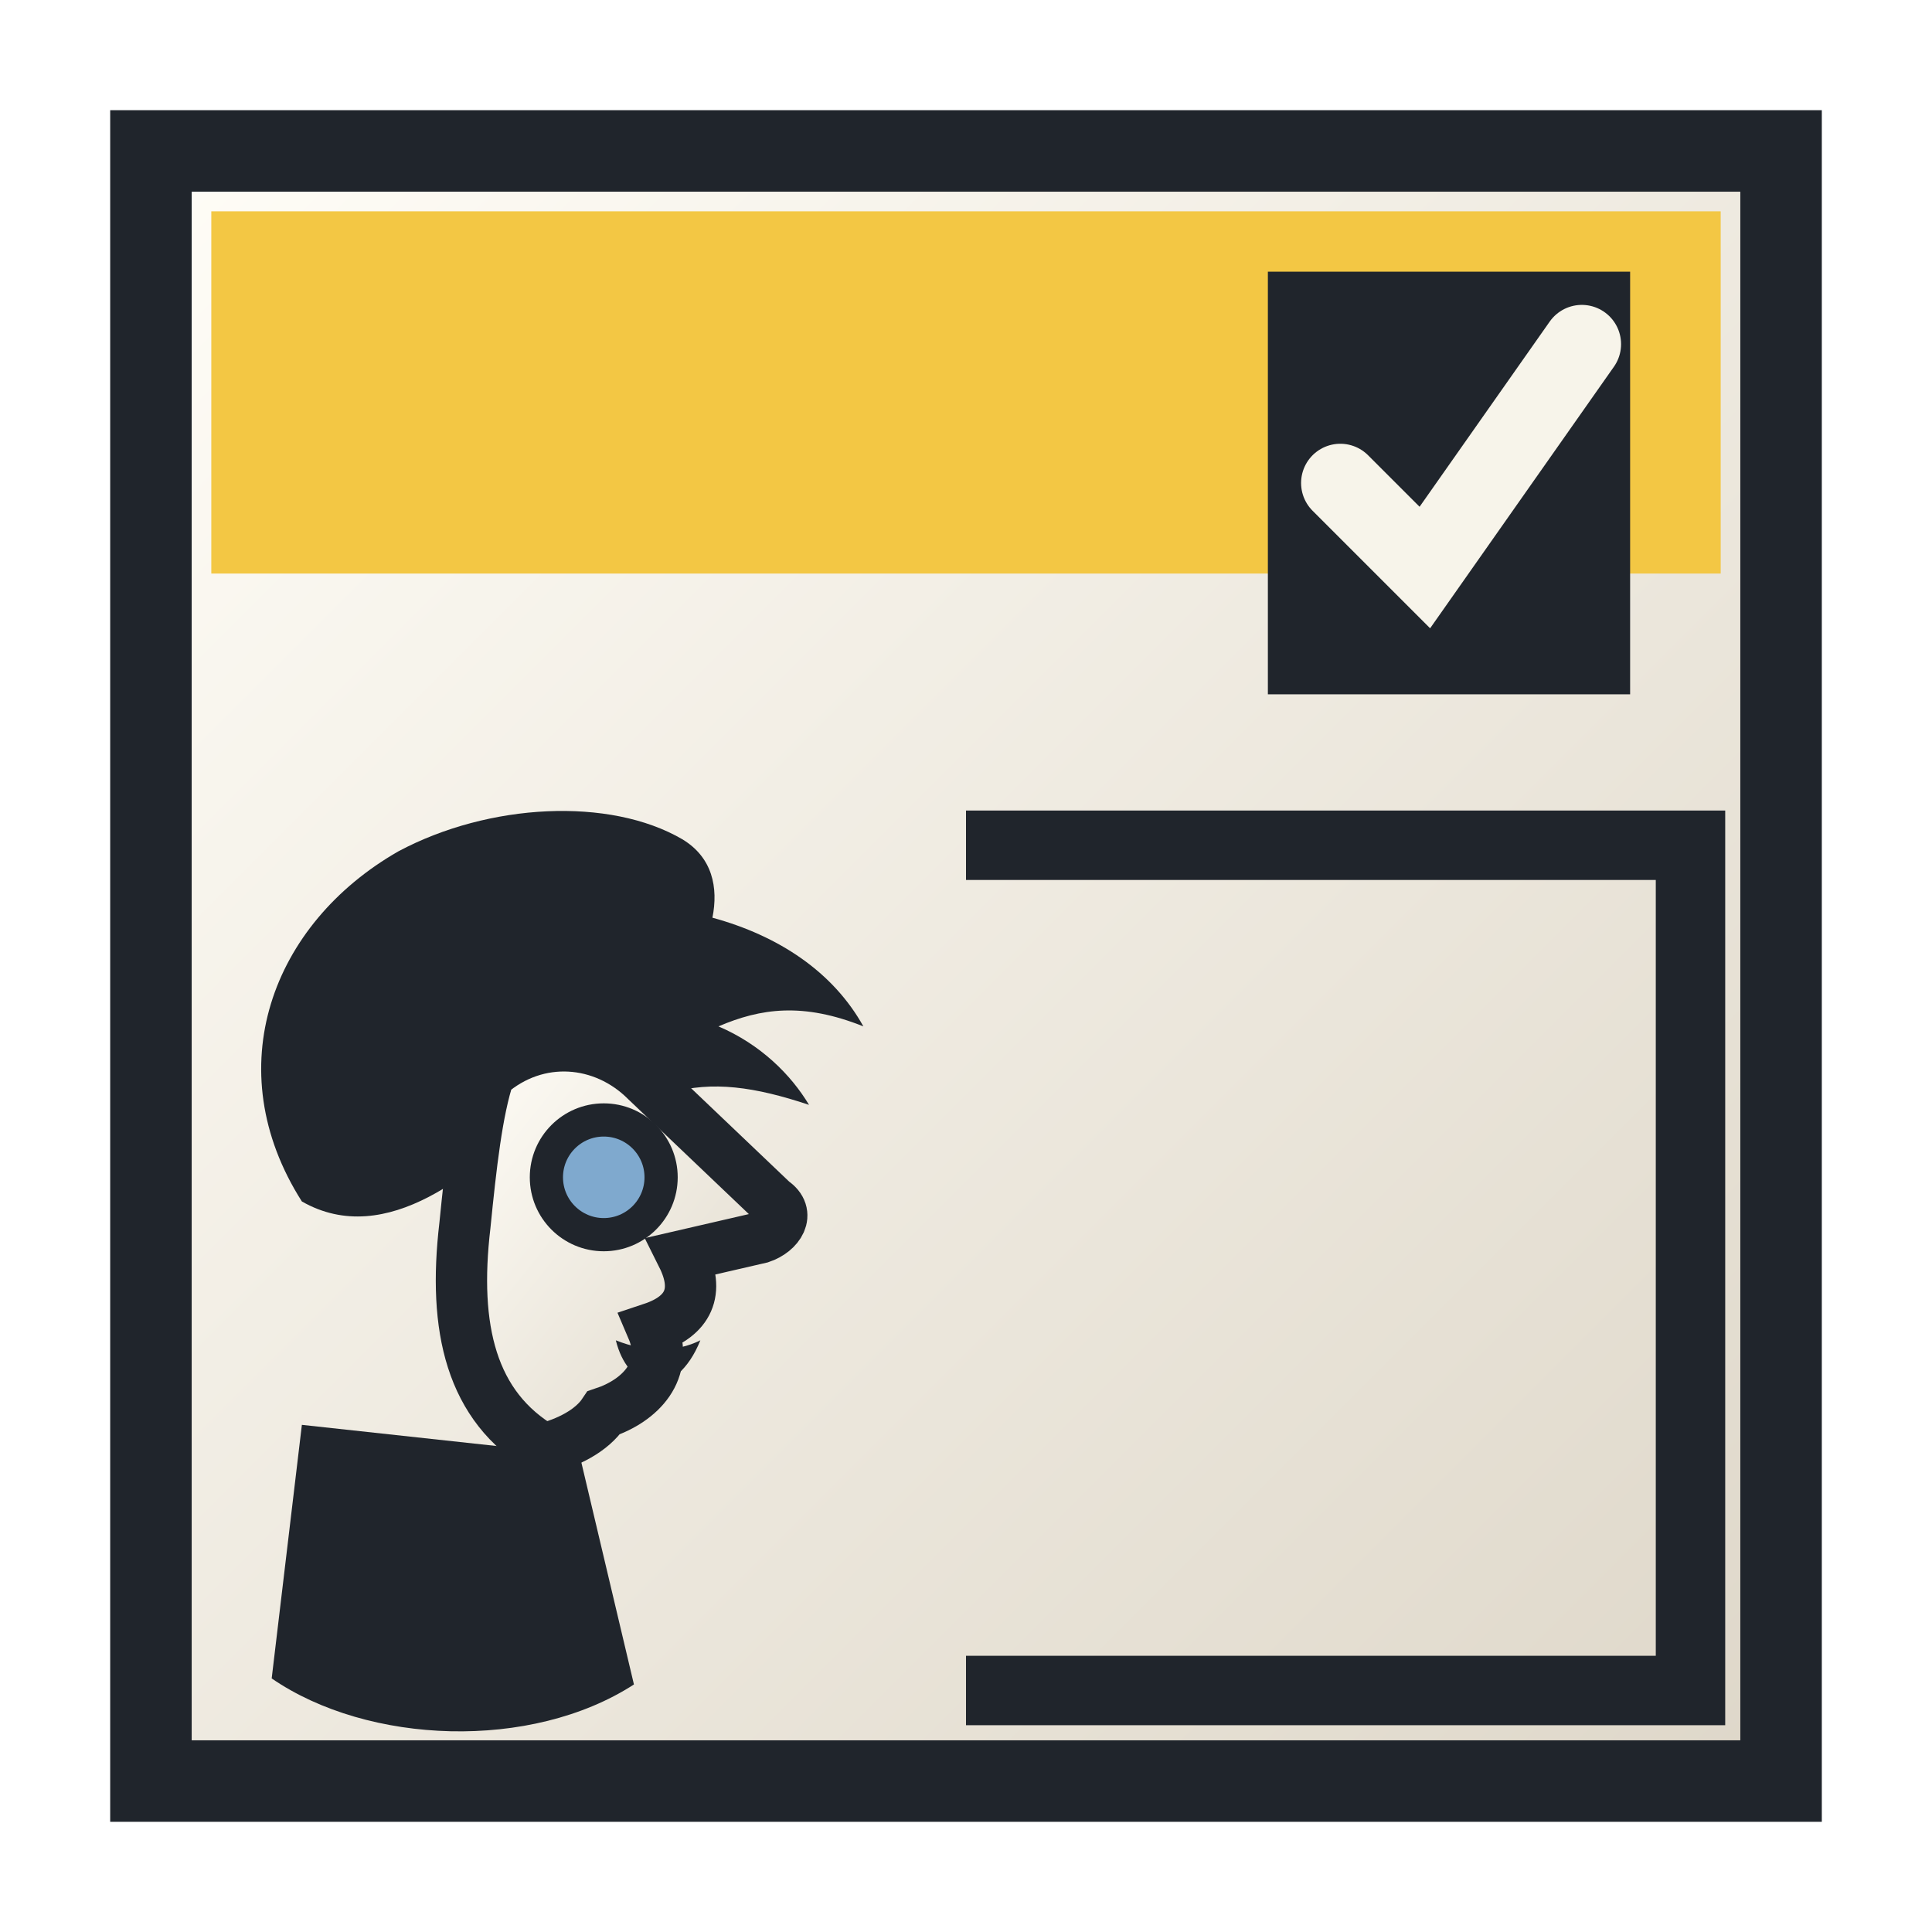
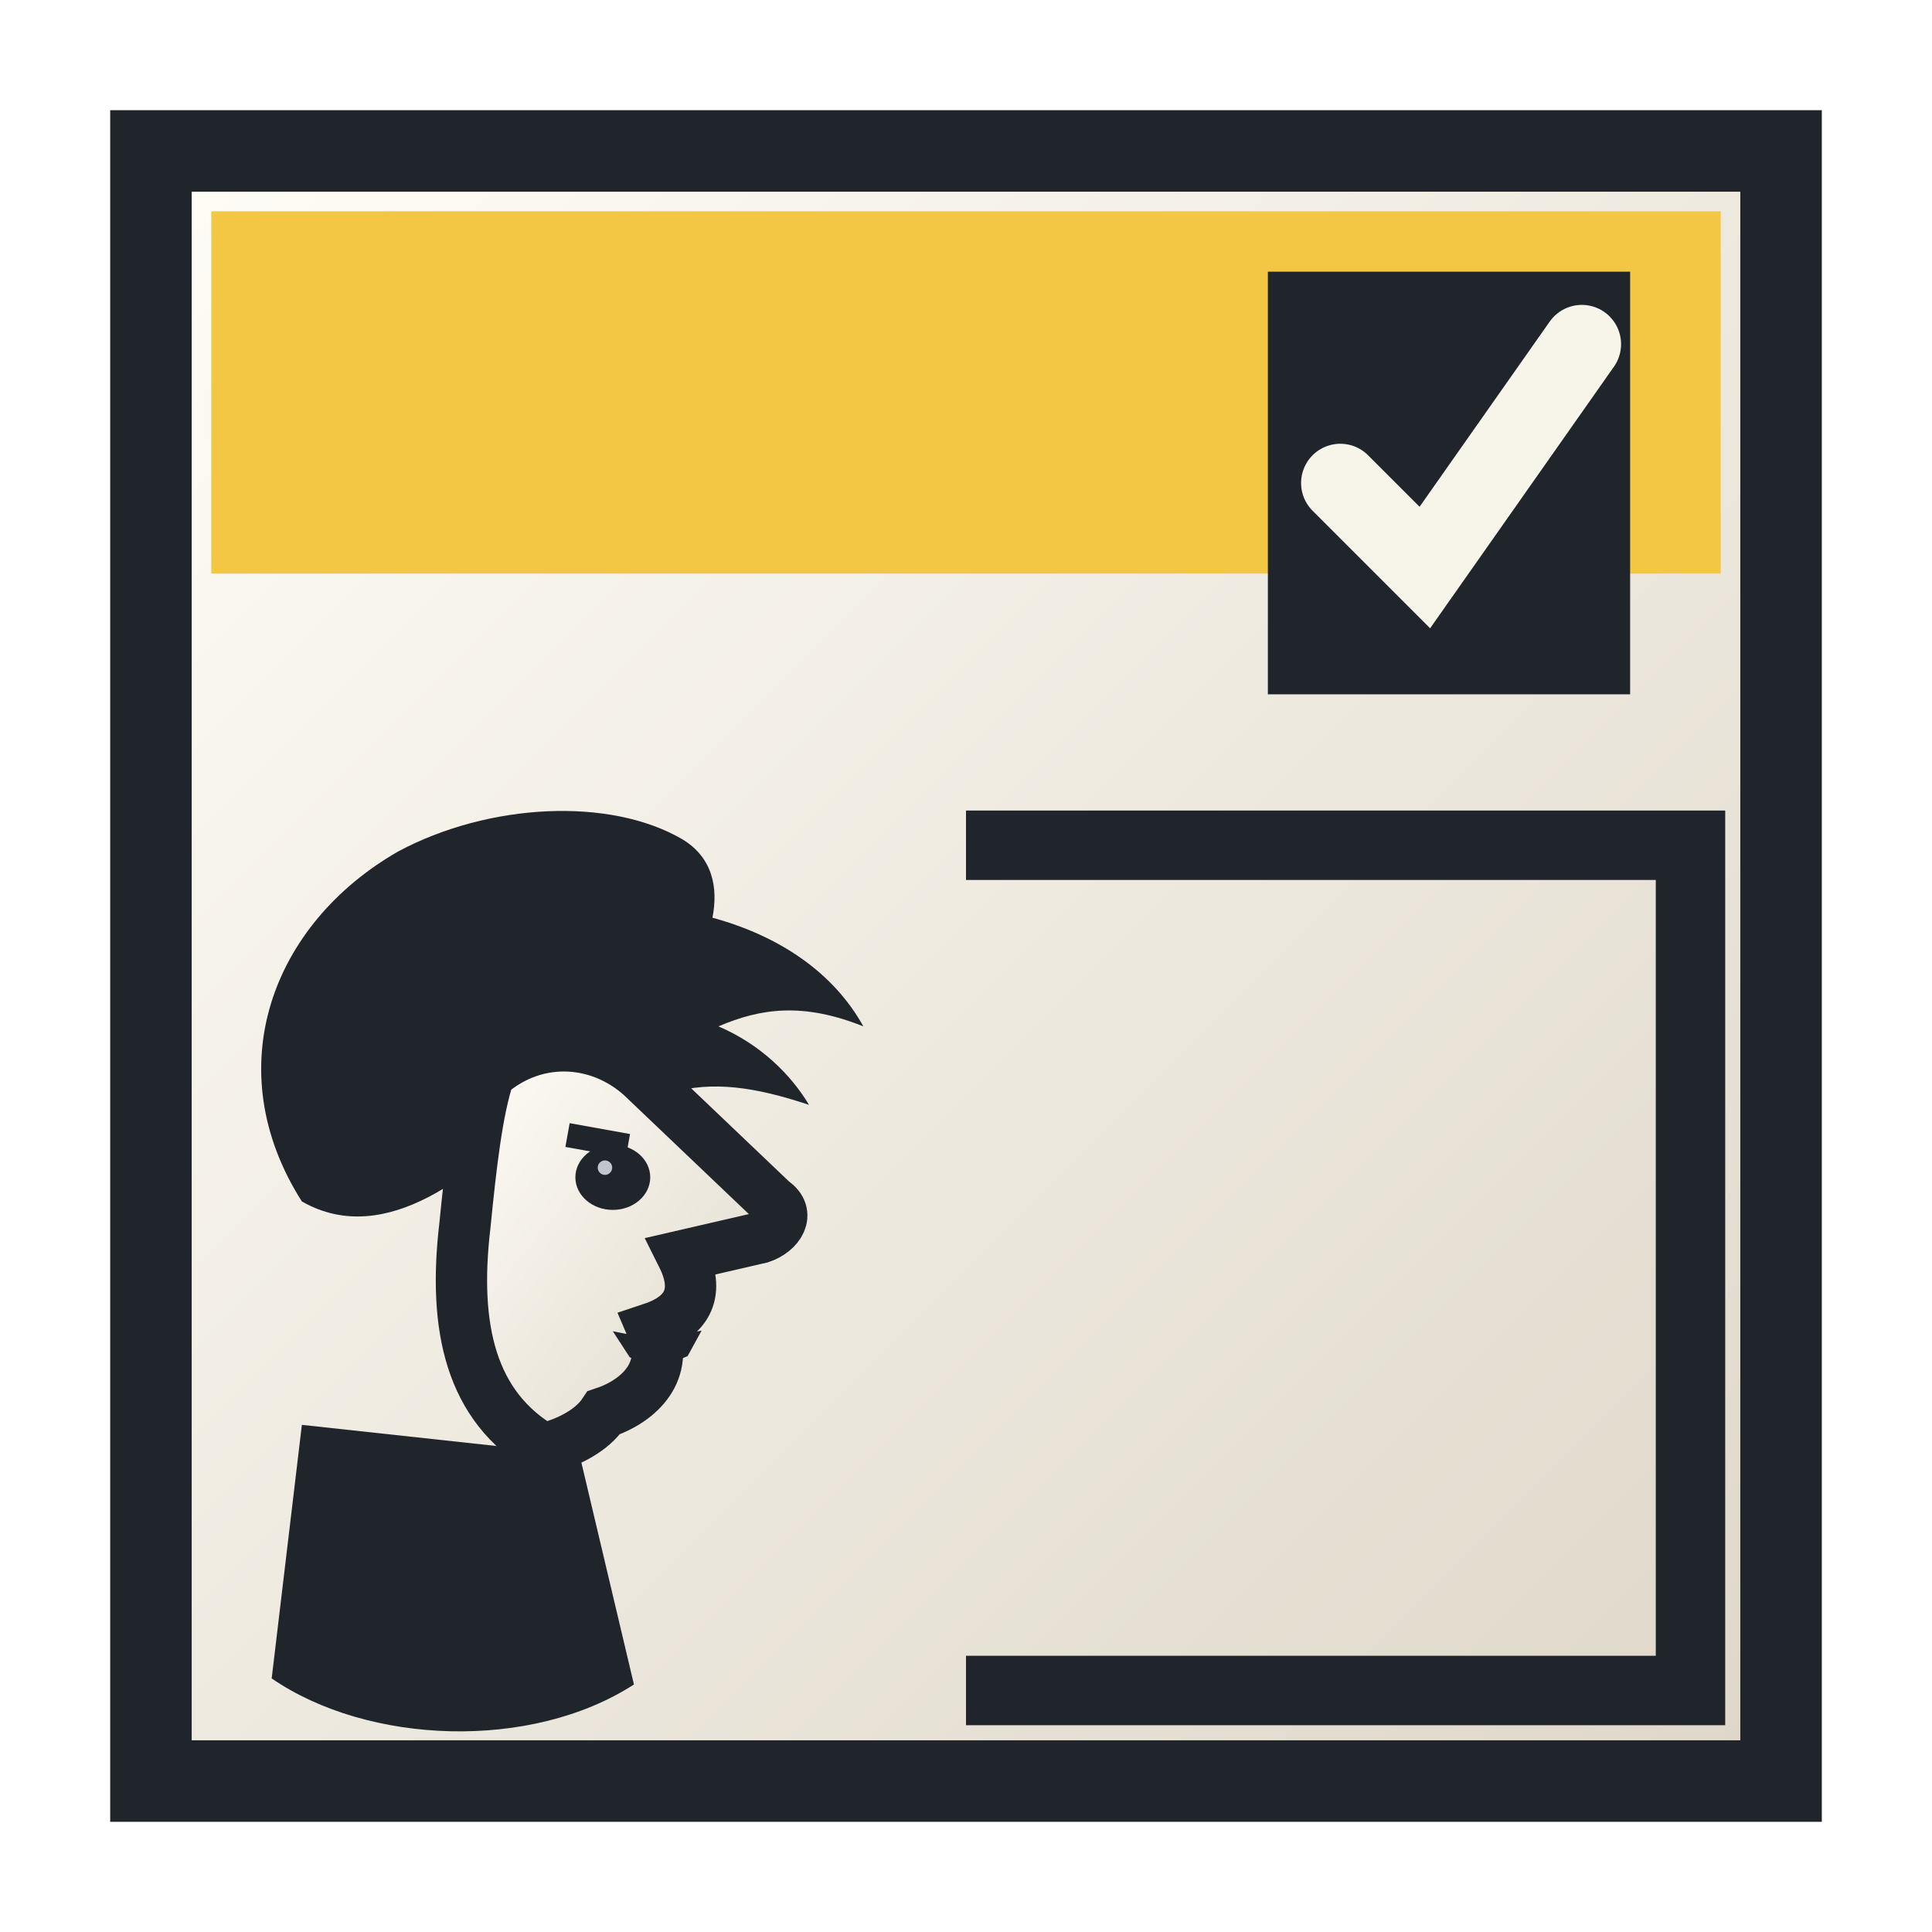
<svg xmlns="http://www.w3.org/2000/svg" width="32" height="32" viewBox="0 0 32 32">
  <defs>
    <linearGradient id="p" x2="1" y2="1">
      <stop stop-color="#fffdf7" />
      <stop offset="1" stop-color="#ded7c9" />
    </linearGradient>
  </defs>
  <path d="M2.5 2.5h27v27h-27Z" fill="url(#p)" stroke="#20252c" stroke-width="1.35" />
  <path d="M3.5 3.5h25v6H3.5Z" fill="#f3c744" />
  <path d="M21 4.5h6v7h-6Z" fill="#20252c" />
  <path d="m22.2 8 1.4 1.4 2.6-3.7" fill="none" stroke="#f7f4ea" stroke-width="1.3" stroke-linecap="round" />
  <path d="m5 23.6-.5 4.2c1.6 1.1 4.3 1.2 6 .1l-.9-3.8Z" fill="#20252c" />
  <path d="M5 19.9c-1.4-2.2-.5-4.6 1.6-5.8 1.5-.8 3.5-.9 4.7-.2.5.3.6.8.5 1.3 1.1.3 2 .9 2.5 1.8-1-.4-1.7-.3-2.4 0 .7.3 1.2.8 1.5 1.3-.9-.3-1.6-.4-2.3-.2l.5.8c-.9-.5-1.8-.7-2.7-.5-1 1-2.5 2.3-3.9 1.5Z" fill="#20252c" />
  <path d="M8.1 17.8c.8-.7 1.9-.6 2.6.1l2.1 2c.3.2.1.5-.2.6l-1.3.3c.3.6.1 1-.5 1.2.3.7-.2 1.2-.8 1.4-.2.3-.6.5-1 .6-1.2-.7-1.5-2-1.3-3.7.1-1 .2-1.9.4-2.5Z" fill="url(#p)" stroke="#20252c" stroke-width=".85" />
-   <circle cx="10" cy="19.5" r=".95" fill="#7fa9ce" stroke="#20252c" stroke-width=".55" />
-   <path d="M10.2 22.2c.5.2 1 .2 1.4 0-.2.5-.5.7-.8.8-.3-.2-.5-.4-.6-.8Z" fill="#20252c" />
+   <path d="m9.4 18.8 1 .18" stroke="#20252c" stroke-width=".4" />
+   <ellipse cx="10.15" cy="19.5" rx=".62" ry=".54" fill="#20252c" />
+   <circle cx="10.02" cy="19.34" r=".12" fill="#c1c5cc" />
+   <path d="m10.15 22.05.65.13.82-.14-.23.42-.5.22-.46-.2Z" fill="#20252c" />
  <path d="M16 14h12v14H16" fill="none" stroke="#20252c" stroke-width="1.15" />
</svg>
